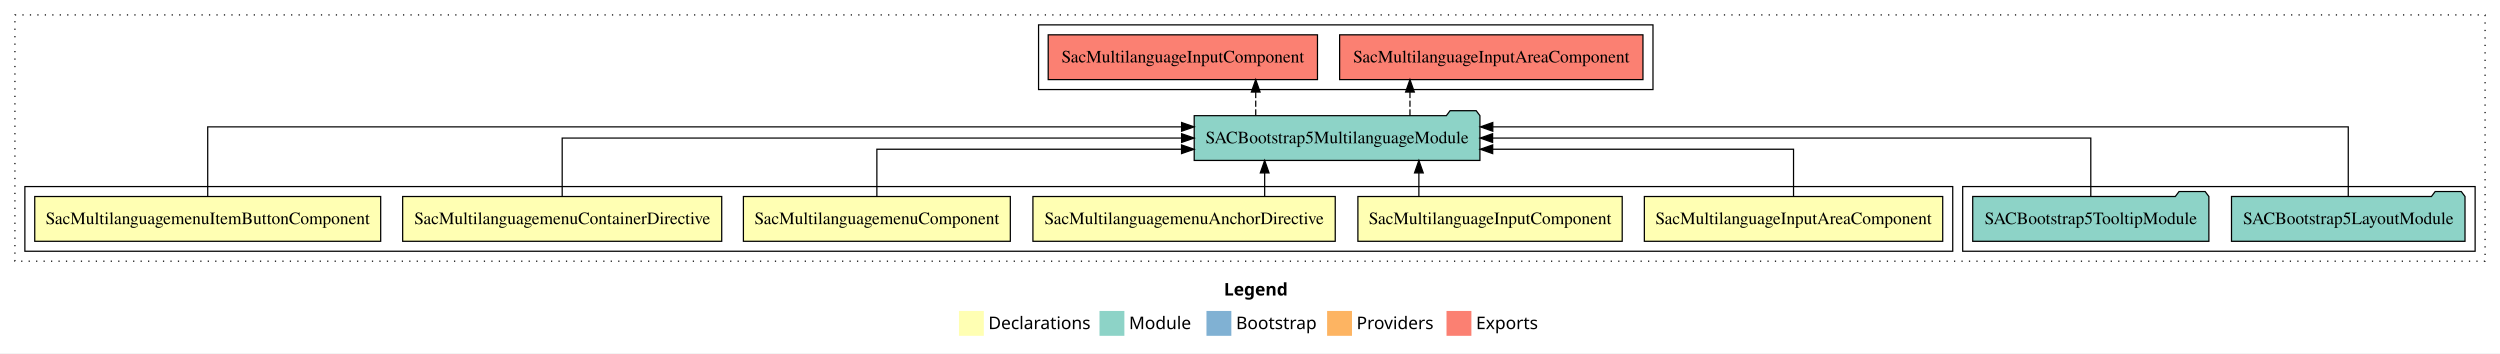
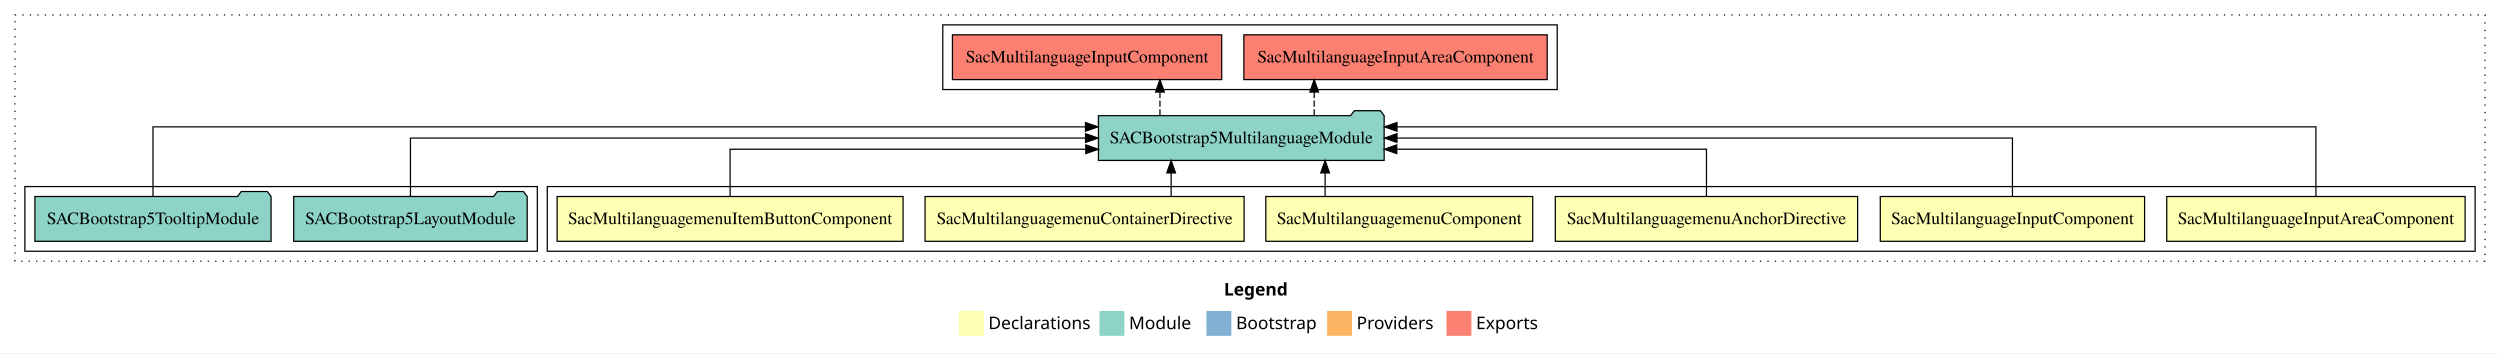
<svg xmlns="http://www.w3.org/2000/svg" width="2010pt" height="284pt" viewBox="0.00 0.00 2010.00 284.00">
  <g id="graph0" class="graph" transform="scale(1 1) rotate(0) translate(4 280)">
    <polygon fill="white" stroke="transparent" points="-4,4 -4,-280 2006,-280 2006,4 -4,4" />
    <text text-anchor="start" x="980.01" y="-42.4" font-family="Times-12" font-weight="bold" font-size="14.00">Legend</text>
    <polygon fill="#ffffb3" stroke="transparent" points="767,-10 767,-30 787,-30 787,-10 767,-10" />
    <text text-anchor="start" x="790.63" y="-15.4" font-family="Times-12" font-size="14.00">  Declarations</text>
    <polygon fill="#8dd3c7" stroke="transparent" points="880,-10 880,-30 900,-30 900,-10 880,-10" />
    <text text-anchor="start" x="903.73" y="-15.4" font-family="Times-12" font-size="14.00">  Module</text>
    <polygon fill="#80b1d3" stroke="transparent" points="966,-10 966,-30 986,-30 986,-10 966,-10" />
    <text text-anchor="start" x="989.78" y="-15.4" font-family="Times-12" font-size="14.00">  Bootstrap</text>
    <polygon fill="#fdb462" stroke="transparent" points="1063,-10 1063,-30 1083,-30 1083,-10 1063,-10" />
    <text text-anchor="start" x="1086.67" y="-15.4" font-family="Times-12" font-size="14.00">  Providers</text>
    <polygon fill="#fb8072" stroke="transparent" points="1159,-10 1159,-30 1179,-30 1179,-10 1159,-10" />
    <text text-anchor="start" x="1182.73" y="-15.4" font-family="Times-12" font-size="14.00">  Exports</text>
    <g id="clust1" class="cluster">
      <polygon fill="none" stroke="black" stroke-dasharray="1,5" points="8,-70 8,-268 1994,-268 1994,-70 8,-70" />
    </g>
-     <g id="clust9" class="cluster">
-       <polygon fill="none" stroke="black" points="1574,-78 1574,-130 1986,-130 1986,-78 1574,-78" />
-     </g>
    <g id="clust10" class="cluster">
-       <polygon fill="none" stroke="black" points="831,-208 831,-260 1325,-260 1325,-208 831,-208" />
+       <polygon fill="none" stroke="black" points="754,-208 754,-260 1248,-260 1248,-208 754,-208" />
    </g>
    <g id="clust2" class="cluster">
-       <polygon fill="none" stroke="black" points="16,-78 16,-130 1566,-130 1566,-78 16,-78" />
+       <polygon fill="none" stroke="black" points="436,-78 436,-130 1986,-130 1986,-78 436,-78" />
+     </g>
+     <g id="clust9" class="cluster">
+       <polygon fill="none" stroke="black" points="16,-78 16,-130 428,-130 428,-78 16,-78" />
    </g>
    <g id="node1" class="node">
-       <polygon fill="#ffffb3" stroke="black" points="1557.94,-122 1318.06,-122 1318.06,-86 1557.94,-86 1557.94,-122" />
-       <text text-anchor="middle" x="1438" y="-99.8" font-family="Times,serif" font-size="14.00">SacMultilanguageInputAreaComponent</text>
+       <polygon fill="#ffffb3" stroke="black" points="1977.94,-122 1738.06,-122 1738.06,-86 1977.94,-86 1977.94,-122" />
+       <text text-anchor="middle" x="1858" y="-99.8" font-family="Times,serif" font-size="14.00">SacMultilanguageInputAreaComponent</text>
    </g>
    <g id="node7" class="node">
-       <polygon fill="#8dd3c7" stroke="black" points="1185.86,-187 1182.86,-191 1161.86,-191 1158.86,-187 956.14,-187 956.14,-151 1185.86,-151 1185.86,-187" />
-       <text text-anchor="middle" x="1071" y="-164.8" font-family="Times,serif" font-size="14.00">SACBootstrap5MultilanguageModule</text>
+       <polygon fill="#8dd3c7" stroke="black" points="1108.86,-187 1105.86,-191 1084.86,-191 1081.86,-187 879.14,-187 879.14,-151 1108.86,-151 1108.86,-187" />
+       <text text-anchor="middle" x="994" y="-164.8" font-family="Times,serif" font-size="14.00">SACBootstrap5MultilanguageModule</text>
    </g>
    <g id="edge1" class="edge">
-       <path fill="none" stroke="black" d="M1438,-122.03C1438,-138.4 1438,-160 1438,-160 1438,-160 1196.11,-160 1196.11,-160" />
-       <polygon fill="black" stroke="black" points="1196.11,-156.5 1186.11,-160 1196.11,-163.5 1196.11,-156.5" />
+       <path fill="none" stroke="black" d="M1858,-122.29C1858,-144.21 1858,-178 1858,-178 1858,-178 1119.18,-178 1119.18,-178" />
+       <polygon fill="black" stroke="black" points="1119.18,-174.5 1109.18,-178 1119.18,-181.5 1119.18,-174.5" />
    </g>
    <g id="node2" class="node">
-       <polygon fill="#ffffb3" stroke="black" points="1300.25,-122 1087.75,-122 1087.75,-86 1300.25,-86 1300.25,-122" />
-       <text text-anchor="middle" x="1194" y="-99.8" font-family="Times,serif" font-size="14.00">SacMultilanguageInputComponent</text>
+       <polygon fill="#ffffb3" stroke="black" points="1720.25,-122 1507.75,-122 1507.75,-86 1720.25,-86 1720.25,-122" />
+       <text text-anchor="middle" x="1614" y="-99.8" font-family="Times,serif" font-size="14.00">SacMultilanguageInputComponent</text>
    </g>
    <g id="edge2" class="edge">
-       <path fill="none" stroke="black" d="M1136.78,-122.11C1136.78,-122.11 1136.78,-140.99 1136.78,-140.99" />
-       <polygon fill="black" stroke="black" points="1133.28,-140.99 1136.78,-150.99 1140.28,-140.99 1133.28,-140.99" />
+       <path fill="none" stroke="black" d="M1614,-122.11C1614,-141.34 1614,-169 1614,-169 1614,-169 1119.16,-169 1119.16,-169" />
+       <polygon fill="black" stroke="black" points="1119.16,-165.5 1109.16,-169 1119.16,-172.5 1119.16,-165.5" />
    </g>
    <g id="node3" class="node">
-       <polygon fill="#ffffb3" stroke="black" points="1069.53,-122 826.47,-122 826.47,-86 1069.53,-86 1069.53,-122" />
-       <text text-anchor="middle" x="948" y="-99.8" font-family="Times,serif" font-size="14.00">SacMultilanguagemenuAnchorDirective</text>
+       <polygon fill="#ffffb3" stroke="black" points="1489.53,-122 1246.47,-122 1246.47,-86 1489.53,-86 1489.53,-122" />
+       <text text-anchor="middle" x="1368" y="-99.8" font-family="Times,serif" font-size="14.00">SacMultilanguagemenuAnchorDirective</text>
    </g>
    <g id="edge3" class="edge">
-       <path fill="none" stroke="black" d="M1012.79,-122.11C1012.79,-122.11 1012.79,-140.99 1012.79,-140.99" />
-       <polygon fill="black" stroke="black" points="1009.29,-140.99 1012.79,-150.99 1016.29,-140.99 1009.29,-140.99" />
+       <path fill="none" stroke="black" d="M1368,-122.03C1368,-138.4 1368,-160 1368,-160 1368,-160 1119.01,-160 1119.01,-160" />
+       <polygon fill="black" stroke="black" points="1119.01,-156.5 1109.01,-160 1119.01,-163.5 1119.01,-156.5" />
    </g>
    <g id="node4" class="node">
-       <polygon fill="#ffffb3" stroke="black" points="808.3,-122 593.7,-122 593.7,-86 808.3,-86 808.3,-122" />
-       <text text-anchor="middle" x="701" y="-99.8" font-family="Times,serif" font-size="14.00">SacMultilanguagemenuComponent</text>
+       <polygon fill="#ffffb3" stroke="black" points="1228.3,-122 1013.7,-122 1013.7,-86 1228.3,-86 1228.3,-122" />
+       <text text-anchor="middle" x="1121" y="-99.8" font-family="Times,serif" font-size="14.00">SacMultilanguagemenuComponent</text>
    </g>
    <g id="edge4" class="edge">
-       <path fill="none" stroke="black" d="M701,-122.03C701,-138.4 701,-160 701,-160 701,-160 945.96,-160 945.96,-160" />
-       <polygon fill="black" stroke="black" points="945.96,-163.5 955.96,-160 945.96,-156.5 945.96,-163.5" />
+       <path fill="none" stroke="black" d="M1061.39,-122.11C1061.39,-122.11 1061.39,-140.99 1061.39,-140.99" />
+       <polygon fill="black" stroke="black" points="1057.89,-140.99 1061.39,-150.99 1064.89,-140.99 1057.89,-140.99" />
    </g>
    <g id="node5" class="node">
-       <polygon fill="#ffffb3" stroke="black" points="576.26,-122 319.74,-122 319.74,-86 576.26,-86 576.26,-122" />
-       <text text-anchor="middle" x="448" y="-99.8" font-family="Times,serif" font-size="14.00">SacMultilanguagemenuContainerDirective</text>
+       <polygon fill="#ffffb3" stroke="black" points="996.26,-122 739.74,-122 739.74,-86 996.26,-86 996.26,-122" />
+       <text text-anchor="middle" x="868" y="-99.8" font-family="Times,serif" font-size="14.00">SacMultilanguagemenuContainerDirective</text>
    </g>
    <g id="edge5" class="edge">
-       <path fill="none" stroke="black" d="M448,-122.11C448,-141.34 448,-169 448,-169 448,-169 946.01,-169 946.01,-169" />
-       <polygon fill="black" stroke="black" points="946.01,-172.5 956.01,-169 946.01,-165.5 946.01,-172.5" />
+       <path fill="none" stroke="black" d="M937.6,-122.11C937.6,-122.11 937.6,-140.99 937.6,-140.99" />
+       <polygon fill="black" stroke="black" points="934.1,-140.99 937.6,-150.99 941.1,-140.99 934.1,-140.99" />
    </g>
    <g id="node6" class="node">
-       <polygon fill="#ffffb3" stroke="black" points="302.07,-122 23.93,-122 23.93,-86 302.07,-86 302.07,-122" />
-       <text text-anchor="middle" x="163" y="-99.8" font-family="Times,serif" font-size="14.00">SacMultilanguagemenuItemButtonComponent</text>
+       <polygon fill="#ffffb3" stroke="black" points="722.07,-122 443.93,-122 443.93,-86 722.07,-86 722.07,-122" />
+       <text text-anchor="middle" x="583" y="-99.8" font-family="Times,serif" font-size="14.00">SacMultilanguagemenuItemButtonComponent</text>
    </g>
    <g id="edge6" class="edge">
-       <path fill="none" stroke="black" d="M163,-122.29C163,-144.21 163,-178 163,-178 163,-178 946,-178 946,-178" />
-       <polygon fill="black" stroke="black" points="946,-181.5 956,-178 946,-174.5 946,-181.5" />
+       <path fill="none" stroke="black" d="M583,-122.03C583,-138.4 583,-160 583,-160 583,-160 868.97,-160 868.97,-160" />
+       <polygon fill="black" stroke="black" points="868.97,-163.5 878.97,-160 868.97,-156.5 868.97,-163.5" />
    </g>
    <g id="node10" class="node">
-       <polygon fill="#fb8072" stroke="black" points="1316.94,-252 1073.06,-252 1073.06,-216 1316.94,-216 1316.94,-252" />
-       <text text-anchor="middle" x="1195" y="-229.8" font-family="Times,serif" font-size="14.00">SacMultilanguageInputAreaComponent </text>
+       <polygon fill="#fb8072" stroke="black" points="1239.94,-252 996.06,-252 996.06,-216 1239.94,-216 1239.94,-252" />
+       <text text-anchor="middle" x="1118" y="-229.8" font-family="Times,serif" font-size="14.00">SacMultilanguageInputAreaComponent </text>
    </g>
    <g id="edge9" class="edge">
-       <path fill="none" stroke="black" stroke-dasharray="5,2" d="M1129.61,-187.11C1129.61,-187.11 1129.61,-205.99 1129.61,-205.99" />
-       <polygon fill="black" stroke="black" points="1126.11,-205.99 1129.61,-215.99 1133.11,-205.99 1126.11,-205.99" />
+       <path fill="none" stroke="black" stroke-dasharray="5,2" d="M1052.61,-187.11C1052.61,-187.11 1052.61,-205.99 1052.61,-205.99" />
+       <polygon fill="black" stroke="black" points="1049.11,-205.99 1052.61,-215.99 1056.11,-205.99 1049.11,-205.99" />
    </g>
    <g id="node11" class="node">
-       <polygon fill="#fb8072" stroke="black" points="1055.25,-252 838.75,-252 838.75,-216 1055.25,-216 1055.25,-252" />
-       <text text-anchor="middle" x="947" y="-229.8" font-family="Times,serif" font-size="14.00">SacMultilanguageInputComponent </text>
+       <polygon fill="#fb8072" stroke="black" points="978.25,-252 761.75,-252 761.75,-216 978.25,-216 978.25,-252" />
+       <text text-anchor="middle" x="870" y="-229.8" font-family="Times,serif" font-size="14.00">SacMultilanguageInputComponent </text>
    </g>
    <g id="edge10" class="edge">
-       <path fill="none" stroke="black" stroke-dasharray="5,2" d="M1005.6,-187.11C1005.6,-187.11 1005.6,-205.99 1005.6,-205.99" />
-       <polygon fill="black" stroke="black" points="1002.1,-205.99 1005.6,-215.99 1009.1,-205.99 1002.1,-205.99" />
+       <path fill="none" stroke="black" stroke-dasharray="5,2" d="M928.6,-187.11C928.6,-187.11 928.6,-205.99 928.6,-205.99" />
+       <polygon fill="black" stroke="black" points="925.1,-205.99 928.6,-215.99 932.1,-205.99 925.1,-205.99" />
    </g>
    <g id="node8" class="node">
-       <polygon fill="#8dd3c7" stroke="black" points="1977.87,-122 1974.87,-126 1953.87,-126 1950.87,-122 1790.13,-122 1790.13,-86 1977.87,-86 1977.87,-122" />
-       <text text-anchor="middle" x="1884" y="-99.8" font-family="Times,serif" font-size="14.00">SACBootstrap5LayoutModule</text>
+       <polygon fill="#8dd3c7" stroke="black" points="419.87,-122 416.87,-126 395.87,-126 392.87,-122 232.13,-122 232.13,-86 419.87,-86 419.87,-122" />
+       <text text-anchor="middle" x="326" y="-99.8" font-family="Times,serif" font-size="14.00">SACBootstrap5LayoutModule</text>
    </g>
    <g id="edge7" class="edge">
-       <path fill="none" stroke="black" d="M1884,-122.29C1884,-144.21 1884,-178 1884,-178 1884,-178 1196.19,-178 1196.19,-178" />
-       <polygon fill="black" stroke="black" points="1196.19,-174.5 1186.19,-178 1196.19,-181.5 1196.19,-174.5" />
+       <path fill="none" stroke="black" d="M326,-122.11C326,-141.34 326,-169 326,-169 326,-169 868.79,-169 868.79,-169" />
+       <polygon fill="black" stroke="black" points="868.79,-172.5 878.79,-169 868.79,-165.5 868.79,-172.5" />
    </g>
    <g id="node9" class="node">
-       <polygon fill="#8dd3c7" stroke="black" points="1771.94,-122 1768.94,-126 1747.94,-126 1744.94,-122 1582.06,-122 1582.06,-86 1771.94,-86 1771.94,-122" />
-       <text text-anchor="middle" x="1677" y="-99.8" font-family="Times,serif" font-size="14.00">SACBootstrap5TooltipModule</text>
+       <polygon fill="#8dd3c7" stroke="black" points="213.94,-122 210.94,-126 189.94,-126 186.94,-122 24.06,-122 24.06,-86 213.94,-86 213.94,-122" />
+       <text text-anchor="middle" x="119" y="-99.8" font-family="Times,serif" font-size="14.00">SACBootstrap5TooltipModule</text>
    </g>
    <g id="edge8" class="edge">
-       <path fill="none" stroke="black" d="M1677,-122.11C1677,-141.34 1677,-169 1677,-169 1677,-169 1196.05,-169 1196.05,-169" />
-       <polygon fill="black" stroke="black" points="1196.05,-165.5 1186.05,-169 1196.05,-172.5 1196.05,-165.5" />
+       <path fill="none" stroke="black" d="M119,-122.29C119,-144.21 119,-178 119,-178 119,-178 868.71,-178 868.71,-178" />
+       <polygon fill="black" stroke="black" points="868.71,-181.5 878.71,-178 868.71,-174.5 868.71,-181.5" />
    </g>
  </g>
</svg>
